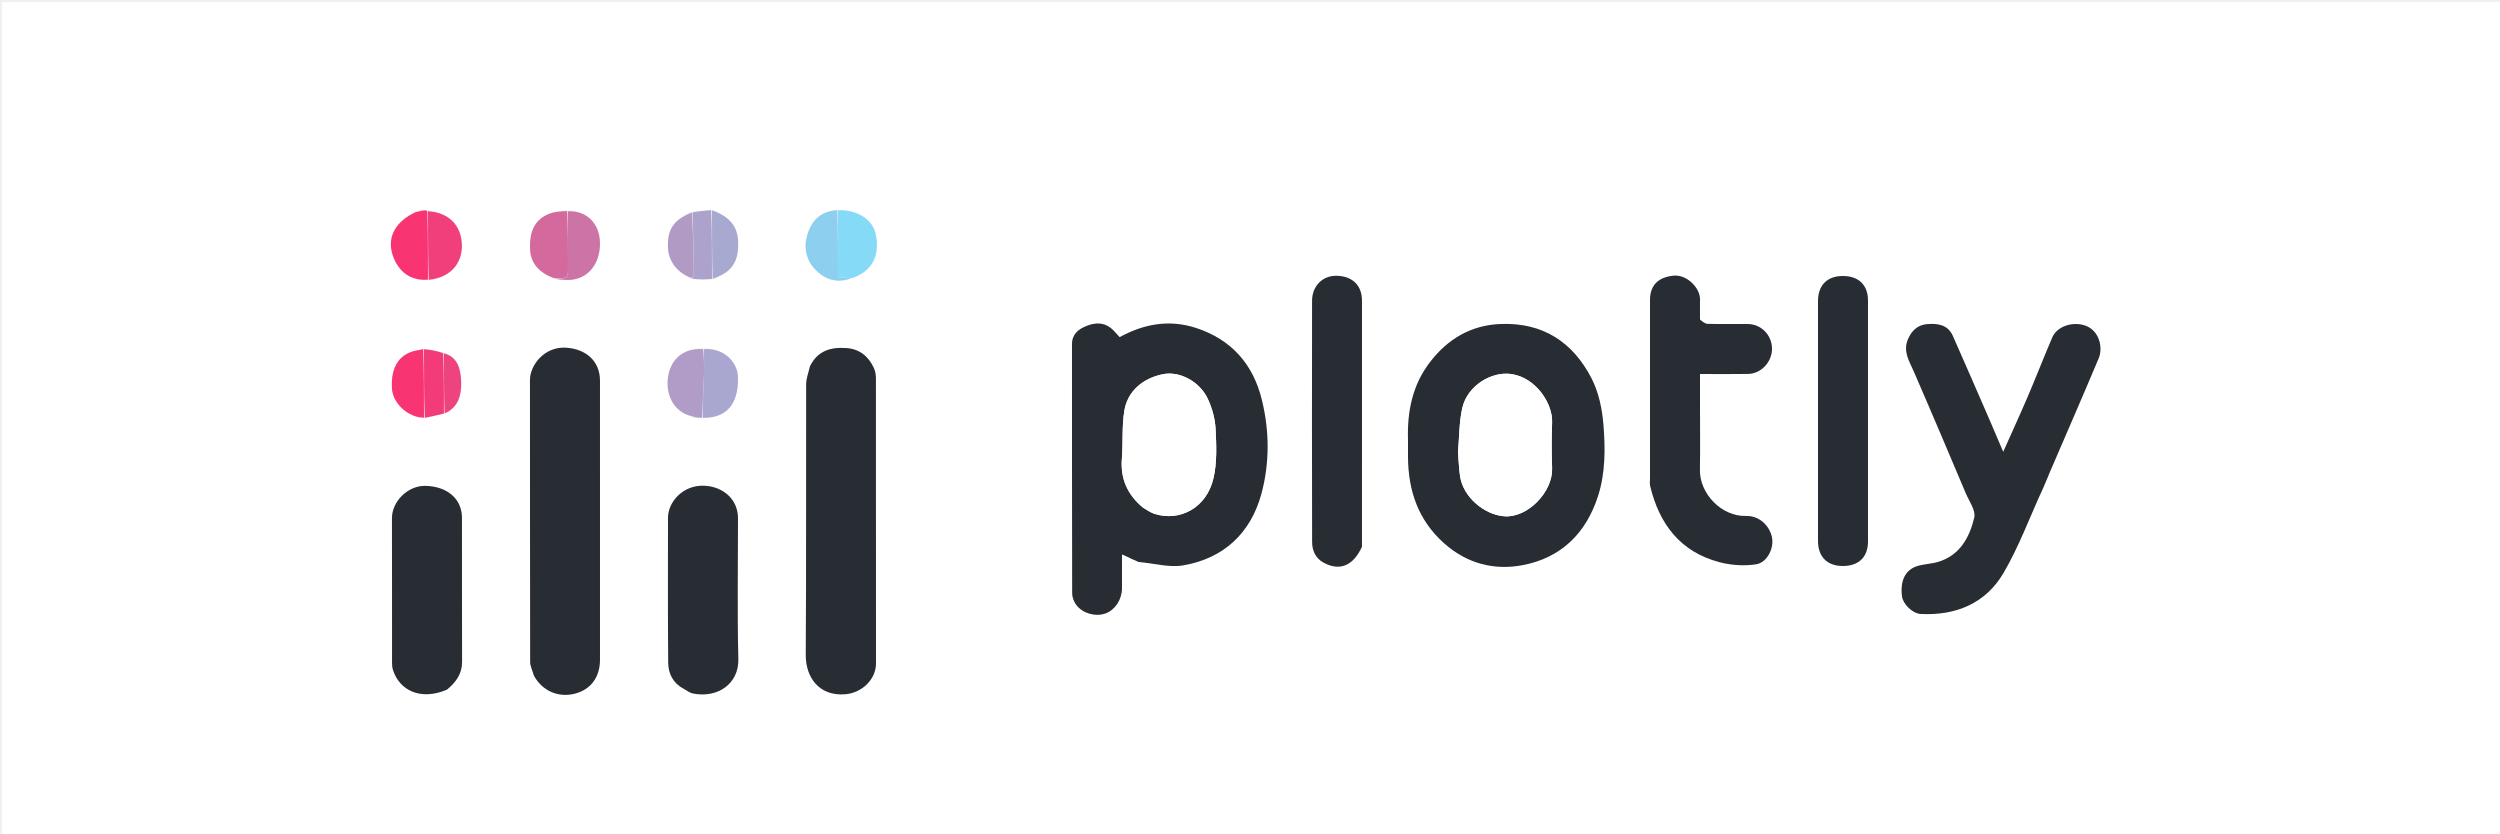
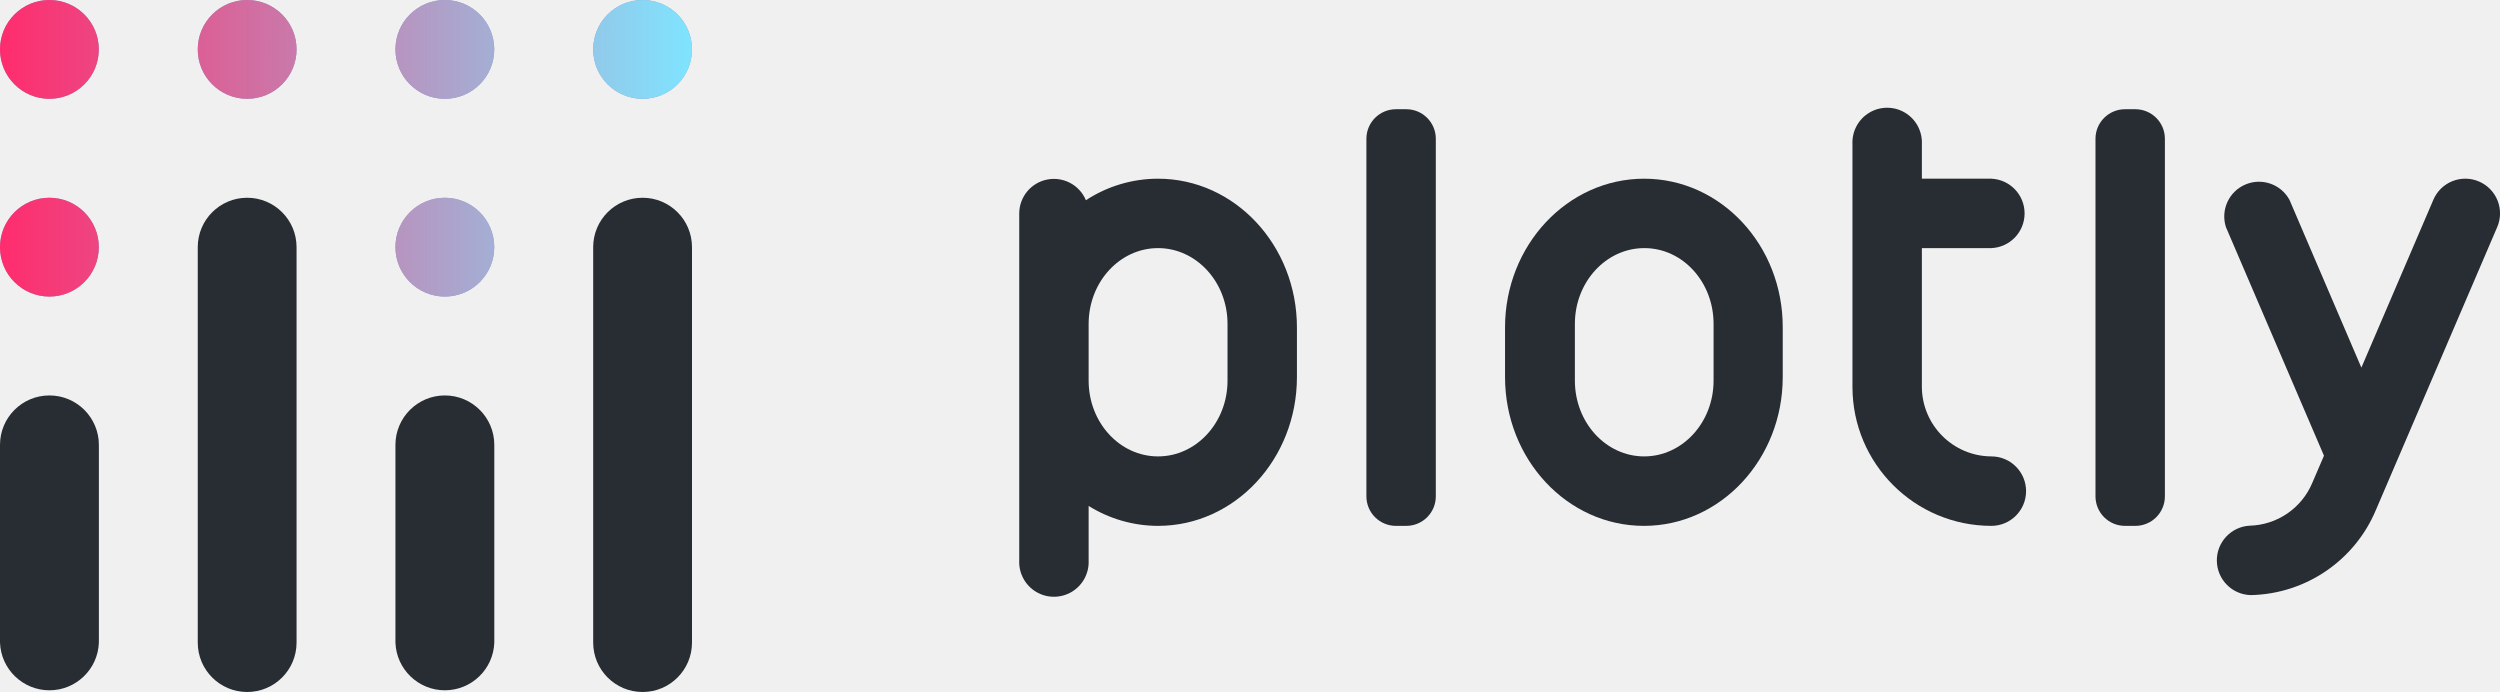
- <svg xmlns="http://www.w3.org/2000/svg" version="1.1" id="Layer_1" x="0px" y="0px" width="100%" viewBox="0 0 1250 417" enable-background="new 0 0 1250 417" xml:space="preserve">
-   <path fill="#FFFFFF" opacity="1" stroke="none" d=" M892,418   C594.667,418 297.833,418 1,418   C1,279 1,140 1,1   C417.667,1 834.333,1 1251,1   C1251,140 1251,279 1251,418   C1131.5,418 1012,418 892,418  M221.199,176.02   C218.13,175.404 215.061,174.787 211.243,174.315   C210.807,174.531 210.389,174.888 209.934,174.943   C200.124,176.133 195.239,182.915 195.987,194.353   C196.478,201.855 204.199,208.84 212.826,208.974   C215.875,208.241 218.923,207.507 222.644,206.68   C229.419,203.647 230.755,197.042 230.59,191.165   C230.426,185.38 229.342,178.57 221.199,176.02  M345.201,106.032   C336.64,110.008 333.62,114.796 333.987,123.815   C334.273,130.817 338.663,136.442 346.45,139.698   C349.631,139.761 352.812,139.824 356.679,139.724   C365.225,136.35 369.614,131.64 369.055,120.369   C368.698,113.182 364.711,108.192 355.105,105.028   C352.039,105.33 348.974,105.632 345.201,106.032  M351.837,208.969   C363.354,209.009 369.199,202.147 368.995,188.829   C368.866,180.391 361.229,173.799 351.157,174.051   C340.732,173.933 335.529,180.512 334.179,187.539   C332.432,196.63 336.507,206.011 346.216,208.573   C346.802,208.678 347.388,208.782 348.728,208.968   C349.484,208.931 350.239,208.895 351.837,208.969  M211.25,105.06   C210.152,105.367 209.054,105.674 207.233,106.029   C197.945,110.604 193.585,118.237 196.149,126.92   C198.347,134.365 204.059,140.664 214.786,139.978   C224.981,138.781 231.194,132.004 230.933,122.364   C230.67,112.638 224.361,106.235 213.319,105.046   C212.87,105.095 212.422,105.144 211.25,105.06  M283.164,105.051   C280.315,105.635 277.315,105.833 274.645,106.876   C267.634,109.615 264.705,115.264 265.012,124.495   C265.238,131.314 269.307,136.284 277.447,139.686   C279.762,139.789 282.08,140.024 284.392,139.97   C293.75,139.753 300.083,132.215 299.987,121.517   C299.9,111.85 293.43,105.241 283.164,105.051  M418.214,105.031   C410.955,105.56 406.412,109.516 404.025,116.232   C401.505,123.325 402.897,129.991 407.936,135.098   C412.786,140.014 419.17,141.784 426.835,139.009   C436.08,135.525 439.9,128.123 437.96,117.455   C436.584,109.889 428.63,104.72 418.214,105.031  M569.702,281.006   C577.018,281.664 584.602,283.887 591.598,282.684   C611.917,279.191 625.406,266.488 630.717,246.824   C634.85,231.52 634.742,215.506 630.942,199.957   C626.585,182.126 615.74,169.762 598.002,163.975   C584.446,159.552 571.729,162.057 559.818,168.578   C558.339,167.023 557.037,165.295 555.394,164.001   C551.686,161.078 547.512,161.303 543.366,162.923   C539.159,164.566 535.987,167.102 535.99,172.204   C536.008,213.697 535.973,255.191 536.086,296.683   C536.092,298.627 536.943,300.877 538.115,302.451   C541.349,306.791 547.851,308.487 552.785,306.709   C557.493,305.012 560.953,299.794 560.992,294.211   C561.03,288.646 561,283.081 561,277.22   C561.908,277.604 562.351,277.768 562.774,277.974   C564.813,278.966 566.847,279.969 569.702,281.006  M704,220.513   C704,223.178 703.985,225.842 704.003,228.507   C704.116,245.388 709.112,260.14 722.122,271.7   C733.475,281.786 747.029,285.276 761.279,282.583   C780.451,278.959 793.04,266.705 799.027,247.985   C802.757,236.325 802.661,224.215 801.715,212.321   C801.088,204.438 799.325,196.062 795.737,189.111   C786.415,171.051 771.374,161.176 750.342,161.993   C735.466,162.571 723.93,169.476 715.047,180.986   C706.314,192.303 703.544,205.489 704,220.513  M1021.947,243.427   C1022.973,240.891 1023.952,238.334 1025.032,235.82   C1033.17,216.886 1041.433,198.005 1049.406,179.002   C1051.443,174.146 1049.945,165.308 1042.547,162.768   C1036.447,160.674 1028.596,162.987 1026.115,168.766   C1021.927,178.516 1018.101,188.422 1013.929,198.179   C1009.979,207.416 1005.78,216.547 1001.607,225.911   C999.289,220.479 997.172,215.437 994.99,210.423   C988.821,196.247 982.687,182.056 976.412,167.927   C973.93,162.34 968.852,161.616 963.58,162.052   C958.838,162.444 955.814,165.291 953.97,169.642   C951.403,175.701 954.606,180.499 956.878,185.715   C965.683,205.932 974.266,226.246 982.858,246.555   C984.575,250.613 987.98,255.29 987.126,258.847   C984.745,268.764 979.907,277.779 968.897,280.997   C965.523,281.983 961.858,282.007 958.521,283.078   C952.569,284.99 950.033,290.45 951.005,298.194   C951.498,302.121 956.34,306.782 960.343,306.983   C977.965,307.871 992.851,301.677 1001.754,286.485   C1009.604,273.089 1014.982,258.245 1021.947,243.427  M404.879,183.606   C404.253,186.413 403.088,189.219 403.08,192.027   C402.966,237.165 403.172,282.304 402.876,327.44   C402.805,338.388 409.316,348.254 422.71,347.119   C430.821,346.431 437.993,339.853 437.995,331.675   C438.006,284.206 438.01,236.736 437.959,189.267   C437.957,187.531 437.68,185.648 436.972,184.088   C434.289,178.171 429.783,174.477 423.124,174.024   C415.458,173.503 408.807,175.268 404.879,183.606  M267.023,338.203   C271.179,345.553 279.311,348.963 287.533,346.803   C295.463,344.72 299.999,338.534 299.999,329.78   C300.001,283.299 300.009,236.818 299.993,190.338   C299.99,180.638 293.094,174.557 283.187,173.855   C272.329,173.086 264.972,182.458 264.979,190.073   C265.021,237.054 264.975,284.034 265.08,331.015   C265.085,333.151 266.263,335.284 267.023,338.203  M850.001,159.324   C850,156.158 849.933,152.992 850.014,149.829   C850.161,144.144 843.531,137.05 836.565,137.843   C829.235,138.677 825.001,142.48 825.001,150.084   C824.999,179.737 824.999,209.389 825.002,239.042   C825.002,240.374 824.78,241.765 825.083,243.028   C829.654,262.049 840.184,275.937 859.721,281.085   C865.539,282.618 872.067,283.082 877.98,282.165   C883.651,281.285 887.214,273.939 885.926,268.383   C884.64,262.838 879.69,257.771 872.9,257.972   C860.787,258.33 849.75,246.767 849.959,234.954   C850.151,224.129 850,213.298 850,202.47   C850,197.378 850,192.286 850,187   C858.443,187 866.258,187.11 874.067,186.966   C880.69,186.843 886.173,180.768 886,174.068   C885.826,167.367 880.454,162.026 873.824,162.005   C867.16,161.983 860.495,162.09 853.835,161.922   C852.547,161.89 851.283,160.855 850.001,159.324  M909,171.5   C909,204.491 908.995,237.481 909.004,270.472   C909.006,278.374 913.576,282.983 921.364,283   C929.338,283.017 933.991,278.539 933.994,270.744   C934.007,230.589 934.007,190.434 933.994,150.278   C933.992,142.494 929.325,137.985 921.386,138   C913.587,138.015 909.019,142.617 909.003,150.506   C908.989,157.17 909,163.835 909,171.5  M680.999,272.933   C680.999,232.101 681.004,191.268 680.996,150.436   C680.994,142.778 676.418,138.376 669.044,137.916   C661.224,137.427 656.048,143.148 656.035,150.379   C655.963,190.544 655.96,230.71 656.059,270.876   C656.069,275.183 657.634,279.07 661.794,281.324   C669.796,285.66 676.566,283.013 680.999,272.933  M342.083,344.622   C343.498,345.338 344.84,346.407 346.339,346.714   C358.887,349.287 369.471,341.813 369.168,329.569   C368.589,306.102 369.002,282.612 368.999,259.131   C368.998,249.93 361.915,243.465 352.508,242.888   C341.419,242.208 333.994,251.148 333.997,258.835   C334.005,282.982 333.873,307.13 334.099,331.274   C334.149,336.596 336.275,341.421 342.083,344.622  M223.827,344.688   C228.052,341.032 231.065,336.867 231.04,330.864   C230.942,306.878 231.031,282.89 230.985,258.904   C230.967,249.37 223.552,243.191 212.756,242.934   C203.816,242.72 195.949,250.858 195.974,259.09   C196.047,283.077 195.993,307.064 196.019,331.05   C196.02,332.346 196.089,333.706 196.472,334.928   C199.673,345.143 210.21,350.476 223.827,344.688  z" />
-   <path fill="#282D33" opacity="1" stroke="none" d=" M569.293,280.987   C566.847,279.969 564.813,278.966 562.774,277.974   C562.351,277.768 561.908,277.604 561,277.22   C561,283.081 561.03,288.646 560.992,294.211   C560.953,299.794 557.493,305.012 552.785,306.709   C547.851,308.487 541.349,306.791 538.115,302.451   C536.943,300.877 536.092,298.627 536.086,296.683   C535.973,255.191 536.008,213.697 535.99,172.204   C535.987,167.102 539.159,164.566 543.366,162.923   C547.512,161.303 551.686,161.078 555.394,164.001   C557.037,165.295 558.339,167.023 559.818,168.578   C571.729,162.057 584.446,159.552 598.002,163.975   C615.74,169.762 626.585,182.126 630.942,199.957   C634.742,215.506 634.85,231.52 630.717,246.824   C625.406,266.488 611.917,279.191 591.598,282.684   C584.602,283.887 577.018,281.664 569.293,280.987  M571.744,253.969   C573.566,254.975 575.282,256.316 577.228,256.932   C589.971,260.966 603.301,253.886 606.731,239.166   C608.566,231.294 608.21,222.758 607.802,214.574   C607.545,209.429 606.084,204.039 603.879,199.364   C599.812,190.741 589.81,185.43 581.51,187.09   C571.353,189.122 563.808,195.651 562.2,205.199   C560.872,213.086 561.571,221.294 560.939,229.325   C560.157,239.267 563.586,247.237 571.744,253.969  z" />
-   <path fill="#282D33" opacity="1" stroke="none" d=" M704,220.018   C703.544,205.489 706.314,192.303 715.047,180.986   C723.93,169.476 735.466,162.571 750.342,161.993   C771.374,161.176 786.415,171.051 795.737,189.111   C799.325,196.062 801.088,204.438 801.715,212.321   C802.661,224.215 802.757,236.325 799.027,247.985   C793.04,266.705 780.451,278.959 761.279,282.583   C747.029,285.276 733.475,281.786 722.122,271.7   C709.112,260.14 704.116,245.388 704.003,228.507   C703.985,225.842 704,223.178 704,220.018  M729,226.437   C729.334,230.347 729.469,234.286 730.041,238.162   C731.572,248.539 742.158,257.378 752.097,258.14   C763.961,259.05 776.504,245.764 776.056,234.092   C775.761,226.442 775.785,218.764 776.056,211.113   C776.379,201.972 768.195,188.913 755.709,187.028   C745.948,185.553 733.68,192.687 731.131,204.056   C729.575,210.999 729.655,218.31 729,226.437  z" />
-   <path fill="#282D33" opacity="1" stroke="none" d=" M1021.699,243.734   C1014.982,258.245 1009.604,273.089 1001.754,286.485   C992.851,301.677 977.965,307.871 960.343,306.983   C956.34,306.782 951.498,302.121 951.005,298.194   C950.033,290.45 952.569,284.99 958.521,283.078   C961.858,282.007 965.523,281.983 968.897,280.997   C979.907,277.779 984.745,268.764 987.126,258.847   C987.98,255.29 984.575,250.613 982.858,246.555   C974.266,226.246 965.683,205.932 956.878,185.715   C954.606,180.499 951.403,175.701 953.97,169.642   C955.814,165.291 958.838,162.444 963.58,162.052   C968.852,161.616 973.93,162.34 976.412,167.927   C982.687,182.056 988.821,196.247 994.99,210.423   C997.172,215.437 999.289,220.479 1001.607,225.911   C1005.78,216.547 1009.979,207.416 1013.929,198.179   C1018.101,188.422 1021.927,178.516 1026.115,168.766   C1028.596,162.987 1036.447,160.674 1042.547,162.768   C1049.945,165.308 1051.443,174.146 1049.406,179.002   C1041.433,198.005 1033.17,216.886 1025.032,235.82   C1023.952,238.334 1022.973,240.891 1021.699,243.734  z" />
-   <path fill="#282D33" opacity="1" stroke="none" d=" M404.95,183.215   C408.807,175.268 415.458,173.503 423.124,174.024   C429.783,174.477 434.289,178.171 436.972,184.088   C437.68,185.648 437.957,187.531 437.959,189.267   C438.01,236.736 438.006,284.206 437.995,331.675   C437.993,339.853 430.821,346.431 422.71,347.119   C409.316,348.254 402.805,338.388 402.876,327.44   C403.172,282.304 402.966,237.165 403.08,192.027   C403.088,189.219 404.253,186.413 404.95,183.215  z" />
-   <path fill="#282D33" opacity="1" stroke="none" d=" M266.959,337.811   C266.263,335.284 265.085,333.151 265.08,331.015   C264.975,284.034 265.021,237.054 264.979,190.073   C264.972,182.458 272.329,173.086 283.187,173.855   C293.094,174.557 299.99,180.638 299.993,190.338   C300.009,236.818 300.001,283.299 299.999,329.78   C299.999,338.534 295.463,344.72 287.533,346.803   C279.311,348.963 271.179,345.553 266.959,337.811  z" />
-   <path fill="#282D33" opacity="1" stroke="none" d=" M850.004,159.803   C851.283,160.855 852.547,161.89 853.835,161.922   C860.495,162.09 867.16,161.983 873.824,162.005   C880.454,162.026 885.826,167.367 886,174.068   C886.173,180.768 880.69,186.843 874.067,186.966   C866.258,187.11 858.443,187 850,187   C850,192.286 850,197.378 850,202.47   C850,213.298 850.151,224.129 849.959,234.954   C849.75,246.767 860.787,258.33 872.9,257.972   C879.69,257.771 884.64,262.838 885.926,268.383   C887.214,273.939 883.651,281.285 877.98,282.165   C872.067,283.082 865.539,282.618 859.721,281.085   C840.184,275.937 829.654,262.049 825.083,243.028   C824.78,241.765 825.002,240.374 825.002,239.042   C824.999,209.389 824.999,179.737 825.001,150.084   C825.001,142.48 829.235,138.677 836.565,137.843   C843.531,137.05 850.161,144.144 850.014,149.829   C849.933,152.992 850,156.158 850.004,159.803  z" />
-   <path fill="#282D33" opacity="1" stroke="none" d=" M909,171   C909,163.835 908.989,157.17 909.003,150.506   C909.019,142.617 913.587,138.015 921.386,138   C929.325,137.985 933.992,142.494 933.994,150.278   C934.007,190.434 934.007,230.589 933.994,270.744   C933.991,278.539 929.338,283.017 921.364,283   C913.576,282.983 909.006,278.374 909.004,270.472   C908.995,237.481 909,204.491 909,171  z" />
-   <path fill="#282D33" opacity="1" stroke="none" d=" M680.991,273.371   C676.566,283.013 669.796,285.66 661.794,281.324   C657.634,279.07 656.069,275.183 656.059,270.876   C655.96,230.71 655.963,190.544 656.035,150.379   C656.048,143.148 661.224,137.427 669.044,137.916   C676.418,138.376 680.994,142.778 680.996,150.436   C681.004,191.268 680.999,232.101 680.991,273.371  z" />
-   <path fill="#282D33" opacity="1" stroke="none" d=" M341.805,344.349   C336.275,341.421 334.149,336.596 334.099,331.274   C333.873,307.13 334.005,282.982 333.997,258.835   C333.994,251.148 341.419,242.208 352.508,242.888   C361.915,243.465 368.998,249.93 368.999,259.131   C369.002,282.612 368.589,306.102 369.168,329.569   C369.471,341.813 358.887,349.287 346.339,346.714   C344.84,346.407 343.498,345.338 341.805,344.349  z" />
-   <path fill="#282D33" opacity="1" stroke="none" d=" M223.467,344.838   C210.21,350.476 199.673,345.143 196.472,334.928   C196.089,333.706 196.02,332.346 196.019,331.05   C195.993,307.064 196.047,283.077 195.974,259.09   C195.949,250.858 203.816,242.72 212.756,242.934   C223.552,243.191 230.967,249.37 230.985,258.904   C231.031,282.89 230.942,306.878 231.04,330.864   C231.065,336.867 228.052,341.032 223.467,344.838  z" />
-   <path fill="#85DAF7" opacity="1" stroke="none" d=" M419.01,105.14   C428.63,104.72 436.584,109.889 437.96,117.455   C439.9,128.123 436.08,135.525 426.016,139.009   C423.285,138.916 421.373,138.823 419.01,138.708   C419.01,127.182 419.01,116.161 419.01,105.14  z" />
-   <path fill="#D4699D" opacity="1" stroke="none" d=" M276.911,139.031   C269.307,136.284 265.238,131.314 265.012,124.495   C264.705,115.264 267.634,109.615 274.645,106.876   C277.315,105.833 280.315,105.635 283.579,105.566   C283.996,114.651 283.999,123.22 284,131.789   C284,140.351 284.357,138.78 276.911,139.031  z" />
-   <path fill="#F93473" opacity="1" stroke="none" d=" M213.989,139.834   C204.059,140.664 198.347,134.365 196.149,126.92   C193.585,118.237 197.945,110.604 207.953,106.018   C209.773,105.736 210.873,105.465 211.973,105.193   C212.422,105.144 212.87,105.095 213.658,105.563   C213.994,117.332 213.991,128.583 213.989,139.834  z" />
-   <path fill="#B09CC6" opacity="1" stroke="none" d=" M345.885,208.05   C336.507,206.011 332.432,196.63 334.179,187.539   C335.529,180.512 340.732,173.933 351.577,174.556   C351.998,179.222 352.115,183.386 351.974,187.541   C351.733,194.649 351.33,201.752 350.995,208.858   C350.239,208.895 349.484,208.931 348.163,208.698   C347.027,208.302 346.456,208.176 345.885,208.05  z" />
-   <path fill="#A9A7CF" opacity="1" stroke="none" d=" M351.416,208.913   C351.33,201.752 351.733,194.649 351.974,187.541   C352.115,183.386 351.998,179.222 351.994,174.607   C361.229,173.799 368.866,180.391 368.995,188.829   C369.199,202.147 363.354,209.009 351.416,208.913  z" />
-   <path fill="#F13F7C" opacity="1" stroke="none" d=" M214.388,139.906   C213.991,128.583 213.994,117.332 213.993,105.623   C224.361,106.235 230.67,112.638 230.933,122.364   C231.194,132.004 224.981,138.781 214.388,139.906  z" />
-   <path fill="#CC74A6" opacity="1" stroke="none" d=" M277.179,139.359   C284.357,138.78 284,140.351 284,131.789   C283.999,123.22 283.996,114.651 283.989,105.626   C293.43,105.241 299.9,111.85 299.987,121.517   C300.083,132.215 293.75,139.753 284.392,139.97   C282.08,140.024 279.762,139.789 277.179,139.359  z" />
-   <path fill="#8DCFEF" opacity="1" stroke="none" d=" M418.612,105.085   C419.01,116.161 419.01,127.182 419.01,138.708   C421.373,138.823 423.285,138.916 425.651,139.024   C419.17,141.784 412.786,140.014 407.936,135.098   C402.897,129.991 401.505,123.325 404.025,116.232   C406.412,109.516 410.955,105.56 418.612,105.085  z" />
-   <path fill="#F93473" opacity="1" stroke="none" d=" M211.992,208.832   C204.199,208.84 196.478,201.855 195.987,194.353   C195.239,182.915 200.124,176.133 209.934,174.943   C210.389,174.888 210.807,174.531 211.62,174.7   C211.995,186.334 211.994,197.583 211.992,208.832  z" />
-   <path fill="#A7A9D0" opacity="1" stroke="none" d=" M355.994,105.121   C364.711,108.192 368.698,113.182 369.055,120.369   C369.614,131.64 365.225,136.35 356.339,139.347   C355.997,127.687 355.995,116.404 355.994,105.121  z" />
-   <path fill="#B19BC5" opacity="1" stroke="none" d=" M345.894,139.07   C338.663,136.442 334.273,130.817 333.987,123.815   C333.62,114.796 336.64,110.008 345.867,106.275   C346.662,116.821 346.806,127.125 346.875,137.429   C346.878,137.974 346.236,138.523 345.894,139.07  z" />
-   <path fill="#F43B79" opacity="1" stroke="none" d=" M212.409,208.903   C211.994,197.583 211.995,186.334 211.994,174.628   C215.061,174.787 218.13,175.404 221.594,176.574   C221.983,187.01 221.977,196.892 221.971,206.774   C218.923,207.507 215.875,208.241 212.409,208.903  z" />
-   <path fill="#ADA2CB" opacity="1" stroke="none" d=" M346.172,139.384   C346.236,138.523 346.878,137.974 346.875,137.429   C346.806,127.125 346.662,116.821 346.22,106.226   C348.974,105.632 352.039,105.33 355.549,105.074   C355.995,116.404 355.997,127.687 355.995,139.428   C352.812,139.824 349.631,139.761 346.172,139.384  z" />
-   <path fill="#ED4480" opacity="1" stroke="none" d=" M222.308,206.727   C221.977,196.892 221.983,187.01 221.98,176.675   C229.342,178.57 230.426,185.38 230.59,191.165   C230.755,197.042 229.419,203.647 222.308,206.727  z" />
-   <path fill="#F13F7C" opacity="1" stroke="none" d=" M211.612,105.127   C210.873,105.465 209.773,105.736 208.314,105.995   C209.054,105.674 210.152,105.367 211.612,105.127  z" />
-   <path fill="#A9A7CF" opacity="1" stroke="none" d=" M346.05,208.312   C346.456,208.176 347.027,208.302 347.786,208.657   C347.388,208.782 346.802,208.678 346.05,208.312  z" />
-   <path fill="#FFFFFF" opacity="1" stroke="none" d=" M571.419,253.788   C563.586,247.237 560.157,239.267 560.939,229.325   C561.571,221.294 560.872,213.086 562.2,205.199   C563.808,195.651 571.353,189.122 581.51,187.09   C589.81,185.43 599.812,190.741 603.879,199.364   C606.084,204.039 607.545,209.429 607.802,214.574   C608.21,222.758 608.566,231.294 606.731,239.166   C603.301,253.886 589.971,260.966 577.228,256.932   C575.282,256.316 573.566,254.975 571.419,253.788  z" />
-   <path fill="#FFFFFF" opacity="1" stroke="none" d=" M729,225.946   C729.655,218.31 729.575,210.999 731.131,204.056   C733.68,192.687 745.948,185.553 755.709,187.028   C768.195,188.913 776.379,201.972 776.056,211.113   C775.785,218.764 775.761,226.442 776.056,234.092   C776.504,245.764 763.961,259.05 752.097,258.14   C742.158,257.378 731.572,248.539 730.041,238.162   C729.469,234.286 729.334,230.347 729,225.946  z" />
+ <svg xmlns="http://www.w3.org/2000/svg" viewBox="0 0 393.68 108.97">
+   <defs>
+     <style>.cls-1{fill:#8c99cd;}.cls-2{fill:url(#linear-gradient);}.cls-3{fill:#282d33;}</style>
+     <linearGradient id="linear-gradient" y1="23.35" x2="108.97" y2="23.35" gradientUnits="userSpaceOnUse">
+       <stop offset="0" stop-color="#ff2c6d" />
+       <stop offset="0.4" stop-color="#cd74a6" />
+       <stop offset="1" stop-color="#7fe4ff" />
+     </linearGradient>
+   </defs>
+   <g id="Layer_2" data-name="Layer 2">
+     <g id="Layer_1-2" data-name="Layer 1">
+       <circle class="cls-1" cx="70.05" cy="38.92" r="7.78" />
+       <circle class="cls-1" cx="101.19" cy="7.78" r="7.78" />
+       <circle class="cls-1" cx="70.05" cy="7.78" r="7.78" />
+       <circle class="cls-1" cx="38.92" cy="7.78" r="7.78" />
+       <circle class="cls-1" cx="7.78" cy="7.78" r="7.78" />
+       <circle class="cls-1" cx="7.78" cy="38.92" r="7.78" />
+       <circle class="cls-2" cx="70.05" cy="38.92" r="7.78" />
+       <circle class="cls-2" cx="101.19" cy="7.78" r="7.78" />
+       <circle class="cls-2" cx="70.05" cy="7.78" r="7.78" />
+       <circle class="cls-2" cx="38.92" cy="7.78" r="7.78" />
+       <circle class="cls-2" cx="7.78" cy="7.78" r="7.78" />
+       <circle class="cls-2" cx="7.78" cy="38.92" r="7.78" />
+       <rect class="cls-3" x="215.17" y="17.2" width="10.93" height="65.61" rx="4.65" />
+       <rect class="cls-3" x="329.98" y="17.2" width="10.93" height="65.61" rx="4.65" />
+       <path class="cls-3" d="M182.36,28.14A20.73,20.73,0,0,0,171,31.53,5.46,5.46,0,0,0,160.5,33.6V88.27a5.47,5.47,0,1,0,10.93,0v-8.6a20.71,20.71,0,0,0,10.93,3.14c12.08,0,21.87-10.49,21.87-23.43V51.57C204.23,38.63,194.44,28.14,182.36,28.14Zm10.94,31.8c0,6.59-4.9,11.93-10.94,11.93s-10.93-5.34-10.93-11.93V51c0-6.59,4.9-11.93,10.93-11.93S193.3,44.41,193.3,51Z" />
+       <path class="cls-3" d="M258.91,28.14h0C246.83,28.14,237,38.63,237,51.57v7.81c0,12.94,9.79,23.43,21.87,23.43h0c12.07,0,21.86-10.49,21.86-23.43V51.57C280.77,38.63,271,28.14,258.91,28.14Zm10.93,31.8c0,6.59-4.9,11.93-10.93,11.93S248,66.53,248,59.94V51c0-6.59,4.9-11.93,10.94-11.93S269.84,44.41,269.84,51Z" />
+       <path class="cls-3" d="M313.58,71.87a11,11,0,0,1-10.94-10.93V39.07h10.94a5.47,5.47,0,0,0,0-10.93H302.64V22.67a5.47,5.47,0,1,0-10.93,0V60.94a21.89,21.89,0,0,0,21.87,21.87,5.47,5.47,0,0,0,0-10.94Z" />
+       <path class="cls-3" d="M390.37,28.58a5.46,5.46,0,0,0-7.18,2.87L371.85,57.89,360.52,31.45a5.47,5.47,0,0,0-10,4.31l15.44,36-1.84,4.28a11,11,0,0,1-9.85,6.74,5.47,5.47,0,0,0,.13,10.93h.13A21.85,21.85,0,0,0,374.14,80.3l19.1-44.54A5.46,5.46,0,0,0,390.37,28.58Z" />
+       <path class="cls-3" d="M7.78,62.27A7.78,7.78,0,0,0,0,70.05v31.14a7.79,7.79,0,0,0,15.57,0V70.05A7.79,7.79,0,0,0,7.78,62.27Z" />
+       <path class="cls-3" d="M70.05,62.27a7.79,7.79,0,0,0-7.78,7.78v31.14a7.79,7.79,0,0,0,15.57,0V70.05A7.79,7.79,0,0,0,70.05,62.27Z" />
+       <path class="cls-3" d="M38.92,31.14a7.78,7.78,0,0,0-7.78,7.78v62.27a7.78,7.78,0,0,0,15.56,0V38.92A7.78,7.78,0,0,0,38.92,31.14Z" />
+       <path class="cls-3" d="M101.19,31.14a7.78,7.78,0,0,0-7.78,7.78v62.27a7.78,7.78,0,0,0,15.56,0V38.92A7.78,7.78,0,0,0,101.19,31.14Z" />
+     </g>
+   </g>
</svg>
